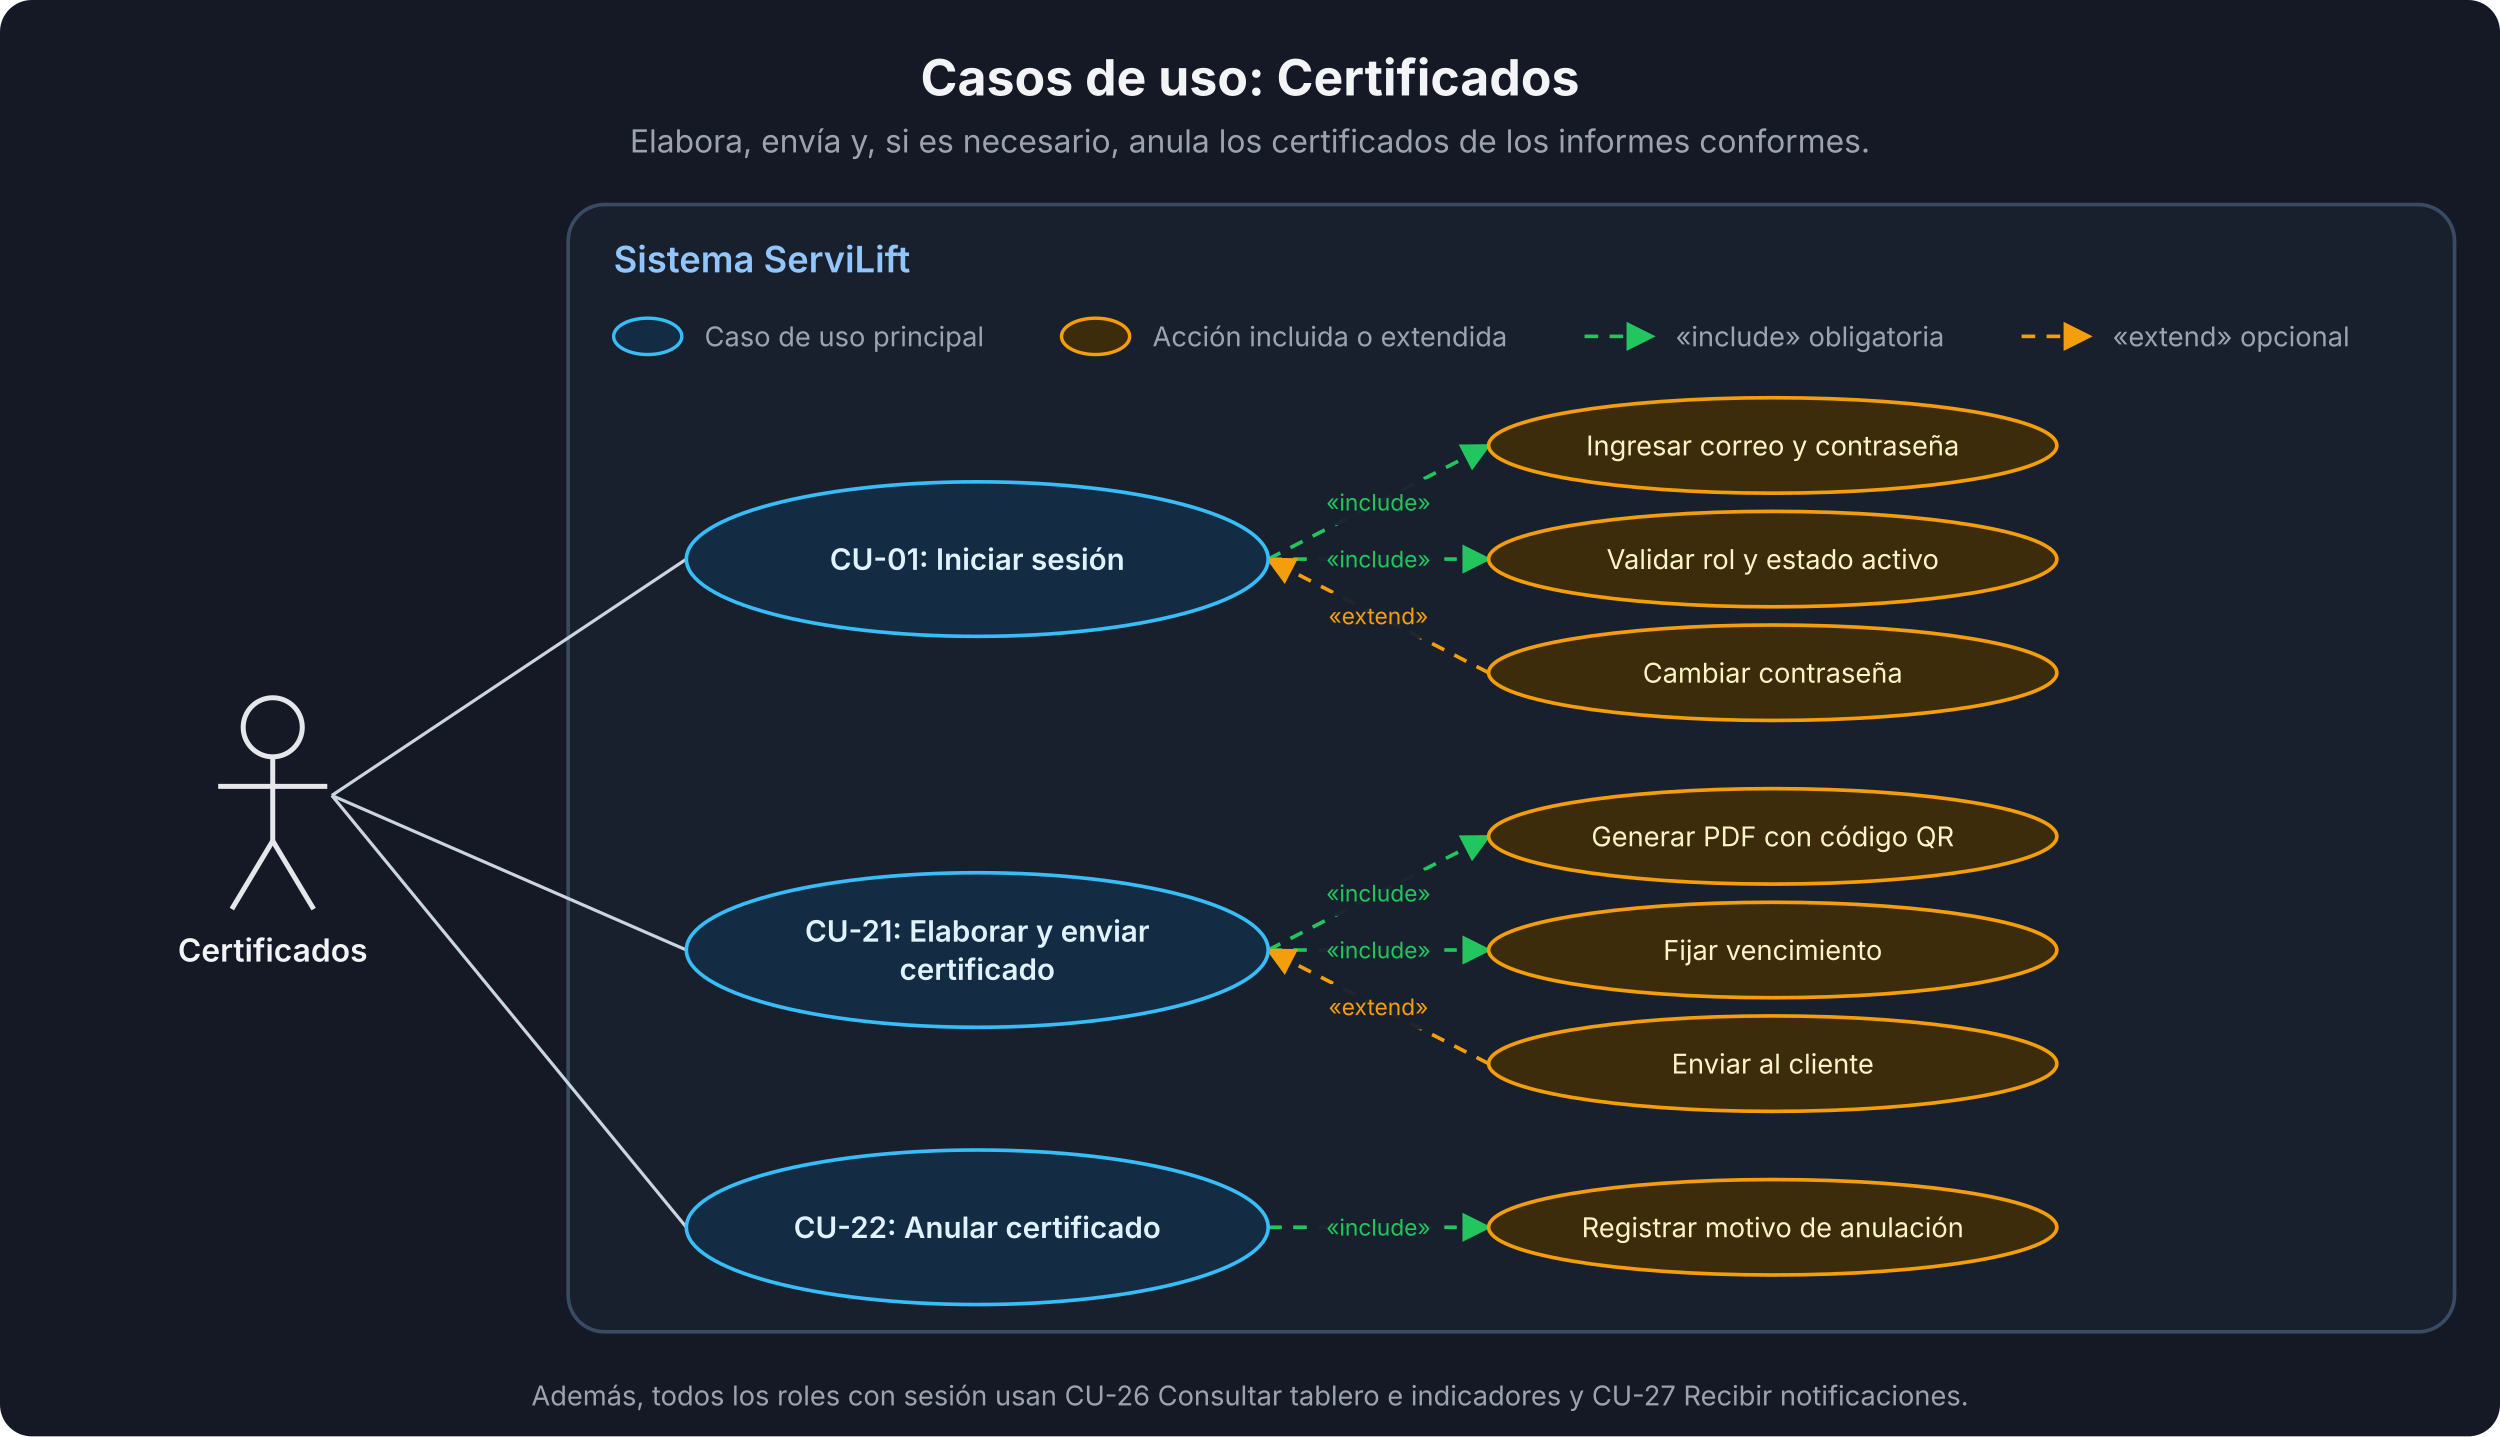
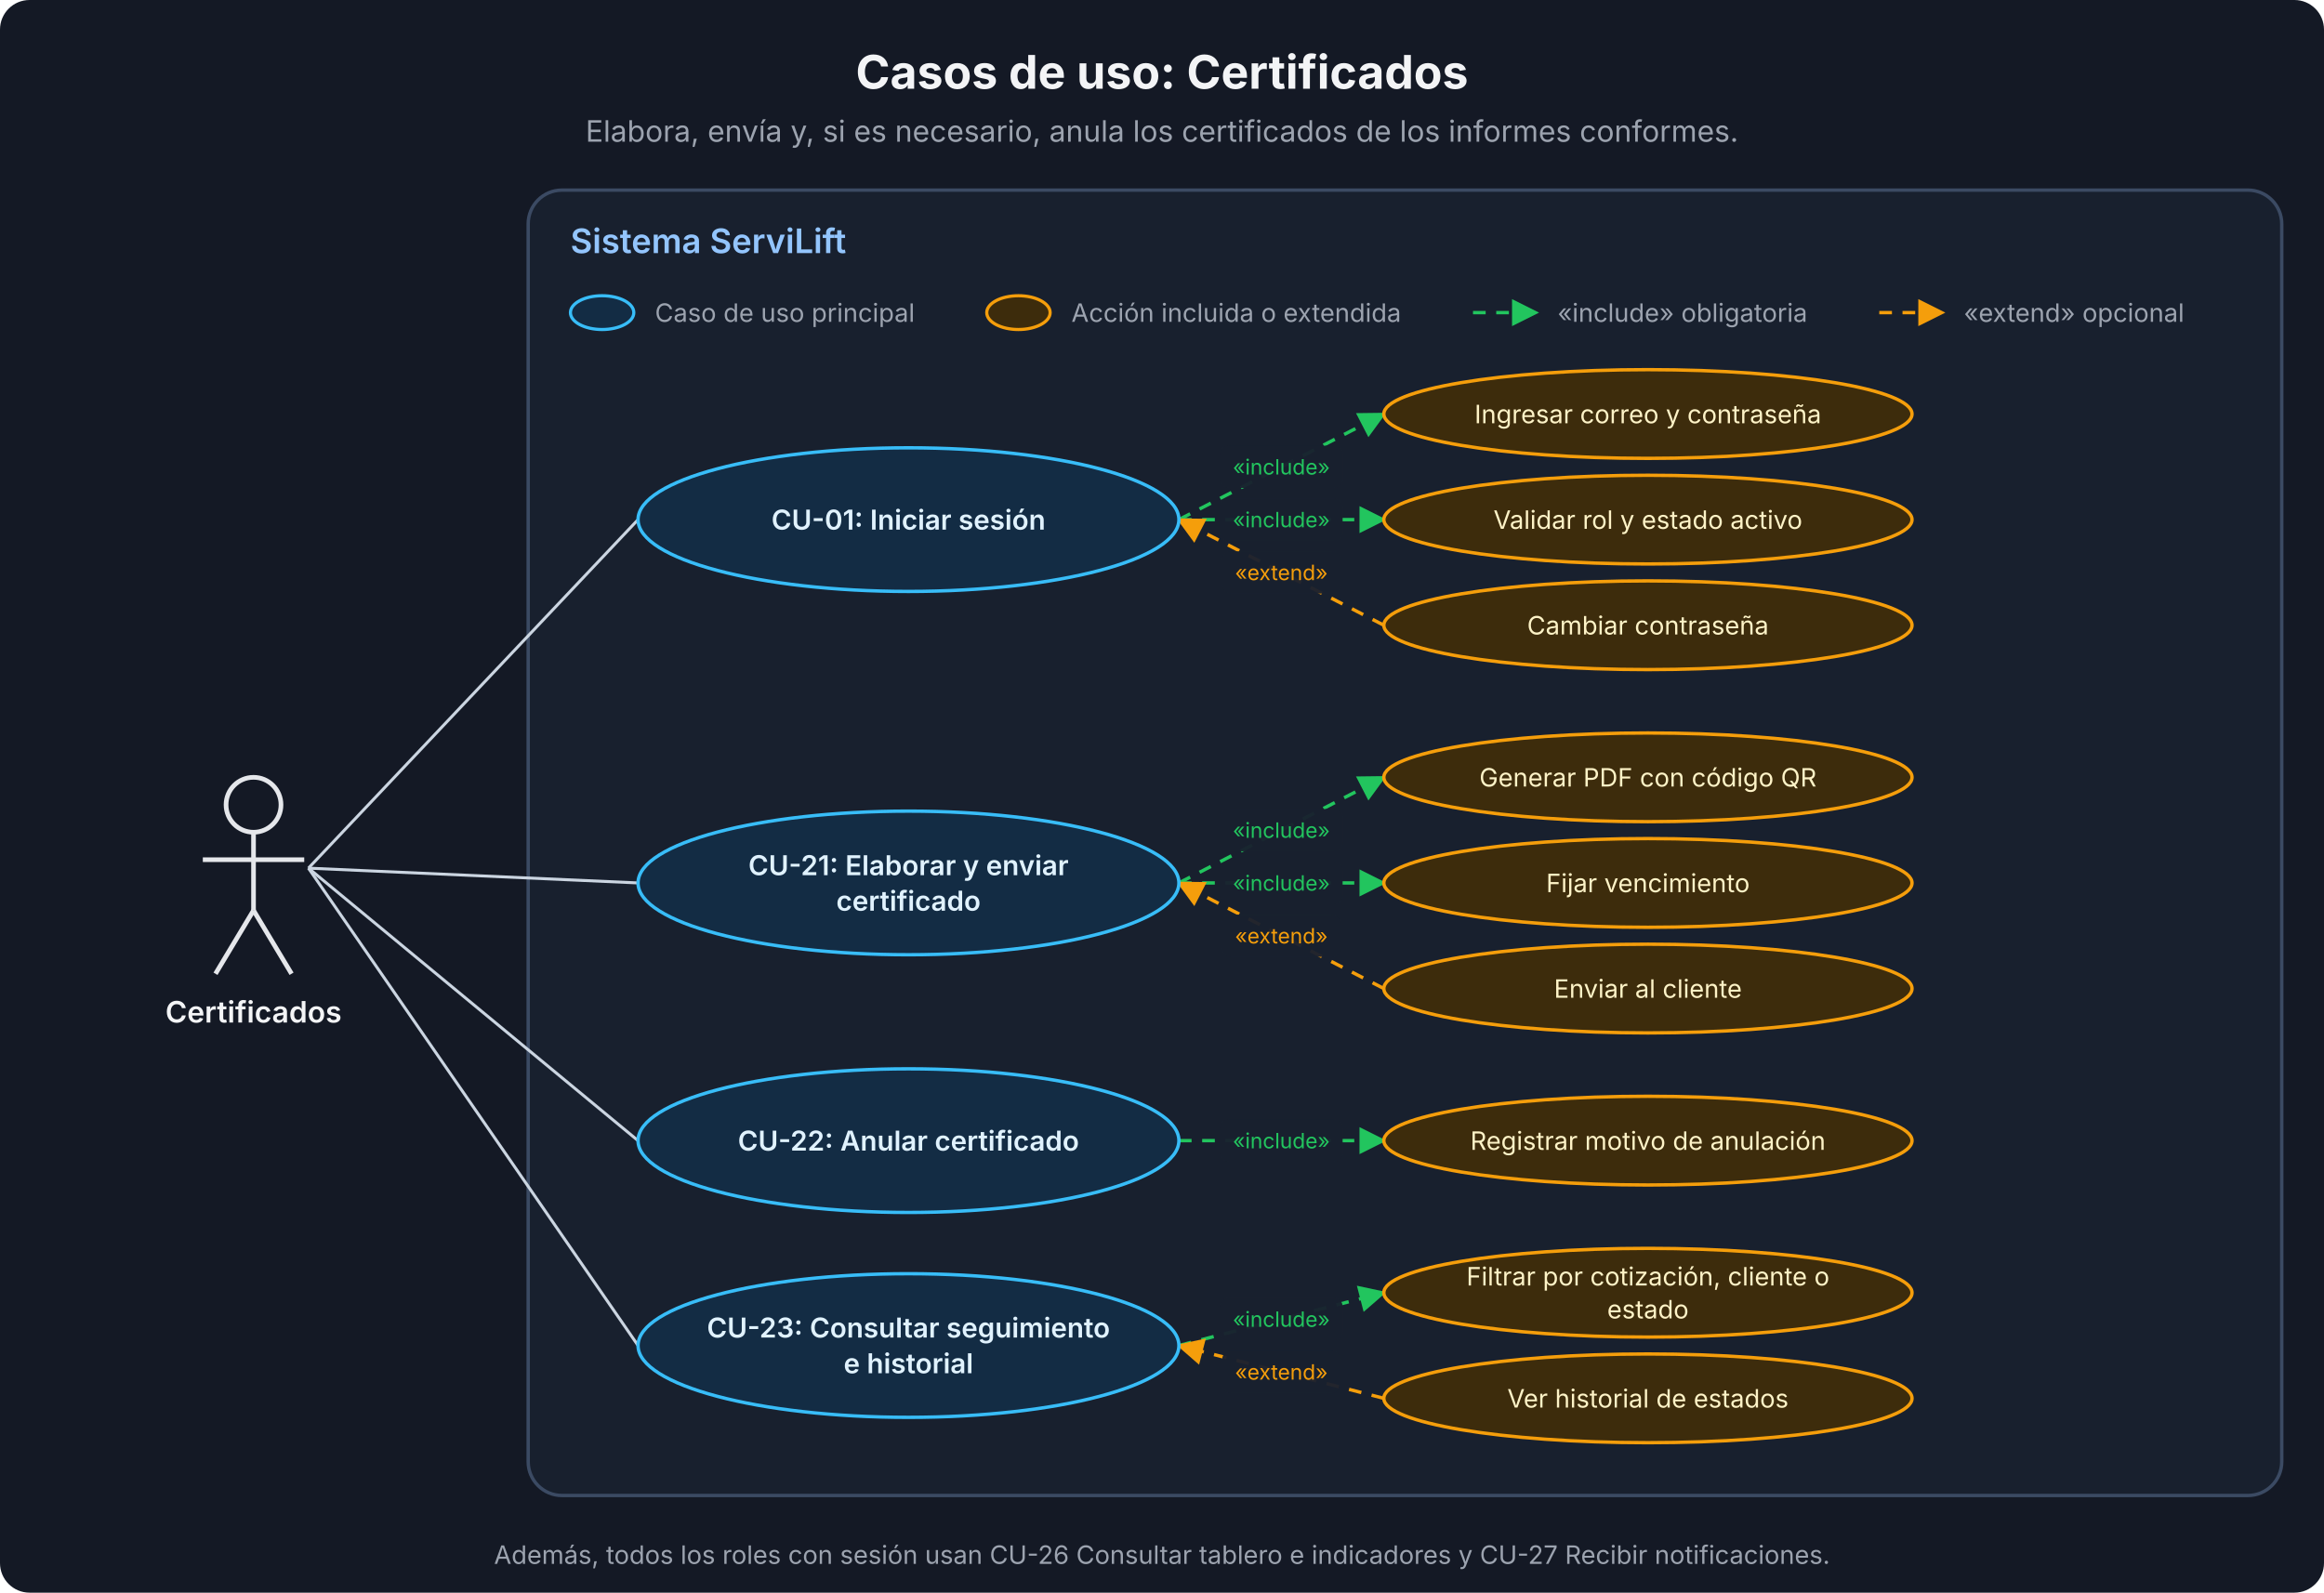
- <svg xmlns="http://www.w3.org/2000/svg" width="1100" height="632" viewBox="0 0 1100 632" font-family="Inter, sans-serif">
+ <svg xmlns="http://www.w3.org/2000/svg" width="1100" height="754" viewBox="0 0 1100 754" font-family="Inter, sans-serif">
  <defs>
    <marker id="m22c55e" viewBox="0 0 10 10" refX="9" refY="5" markerWidth="8" markerHeight="8" orient="auto-start-reverse">
      <path d="M0,0 L10,5 L0,10 z" fill="#22c55e" />
    </marker>
    <marker id="m22c55ei" viewBox="0 0 10 10" refX="9" refY="5" markerWidth="8" markerHeight="8" orient="auto-start-reverse">
      <path d="M0,0 L10,5 L0,10 z" fill="#22c55e" />
    </marker>
    <marker id="mf59e0b" viewBox="0 0 10 10" refX="9" refY="5" markerWidth="8" markerHeight="8" orient="auto-start-reverse">
      <path d="M0,0 L10,5 L0,10 z" fill="#f59e0b" />
    </marker>
    <marker id="mf59e0bi" viewBox="0 0 10 10" refX="9" refY="5" markerWidth="8" markerHeight="8" orient="auto-start-reverse">
      <path d="M0,0 L10,5 L0,10 z" fill="#f59e0b" />
    </marker>
    <marker id="mcbd5e1" viewBox="0 0 10 10" refX="9" refY="5" markerWidth="8" markerHeight="8" orient="auto-start-reverse">
      <path d="M0,0 L10,5 L0,10 z" fill="#cbd5e1" />
    </marker>
    <marker id="mcbd5e1i" viewBox="0 0 10 10" refX="9" refY="5" markerWidth="8" markerHeight="8" orient="auto-start-reverse">
      <path d="M0,0 L10,5 L0,10 z" fill="#cbd5e1" />
    </marker>
  </defs>
-   <rect width="1100" height="632" rx="14" fill="#141925" />
+   <rect width="1100" height="754" rx="14" fill="#141925" />
  <text x="550.0" y="34" font-size="22" font-weight="700" fill="#f3f4f6" text-anchor="middle" dominant-baseline="central">Casos de uso: Certificados</text>
  <text x="550.0" y="62" font-size="14" fill="#9ca3af" text-anchor="middle" dominant-baseline="central">Elabora, envía y, si es necesario, anula los certificados de los informes conformes.</text>
-   <rect x="250" y="90" width="830" height="496" rx="16" fill="#18202e" stroke="#3b4a63" stroke-width="1.6" />
-   <path d="M 146.0 350.0 L 302.0 246.0" fill="none" stroke="#cbd5e1" stroke-width="1.4" />
+   <rect x="250" y="90" width="830" height="618" rx="16" fill="#18202e" stroke="#3b4a63" stroke-width="1.6" />
+   <path d="M 146.0 411.0 L 302.0 246.0" fill="none" stroke="#cbd5e1" stroke-width="1.4" />
  <path d="M 558.0 246.0 L 655.0 196.0" fill="none" stroke="#22c55e" stroke-width="1.6" stroke-dasharray="6 5" marker-end="url(#m22c55e)" />
  <path d="M 558.0 246.0 L 655.0 246.0" fill="none" stroke="#22c55e" stroke-width="1.6" stroke-dasharray="6 5" marker-end="url(#m22c55e)" />
  <path d="M 655.0 296.0 L 558.0 246.0" fill="none" stroke="#f59e0b" stroke-width="1.6" stroke-dasharray="6 5" marker-end="url(#mf59e0b)" />
-   <path d="M 146.0 350.0 L 302.0 418.0" fill="none" stroke="#cbd5e1" stroke-width="1.4" />
+   <path d="M 146.0 411.0 L 302.0 418.0" fill="none" stroke="#cbd5e1" stroke-width="1.4" />
  <path d="M 558.0 418.0 L 655.0 368.0" fill="none" stroke="#22c55e" stroke-width="1.6" stroke-dasharray="6 5" marker-end="url(#m22c55e)" />
  <path d="M 558.0 418.0 L 655.0 418.0" fill="none" stroke="#22c55e" stroke-width="1.6" stroke-dasharray="6 5" marker-end="url(#m22c55e)" />
  <path d="M 655.0 468.0 L 558.0 418.0" fill="none" stroke="#f59e0b" stroke-width="1.6" stroke-dasharray="6 5" marker-end="url(#mf59e0b)" />
-   <path d="M 146.0 350.0 L 302.0 540.0" fill="none" stroke="#cbd5e1" stroke-width="1.4" />
+   <path d="M 146.0 411.0 L 302.0 540.0" fill="none" stroke="#cbd5e1" stroke-width="1.4" />
  <path d="M 558.0 540.0 L 655.0 540.0" fill="none" stroke="#22c55e" stroke-width="1.6" stroke-dasharray="6 5" marker-end="url(#m22c55e)" />
+   <path d="M 146.0 411.0 L 302.0 637.0" fill="none" stroke="#cbd5e1" stroke-width="1.4" />
+   <path d="M 558.0 637.0 L 655.0 612.0" fill="none" stroke="#22c55e" stroke-width="1.6" stroke-dasharray="6 5" marker-end="url(#m22c55e)" />
+   <path d="M 655.0 662.0 L 558.0 637.0" fill="none" stroke="#f59e0b" stroke-width="1.6" stroke-dasharray="6 5" marker-end="url(#mf59e0b)" />
  <text x="270.0" y="114.0" font-size="16" fill="#93c5fd" font-weight="600" text-anchor="start" dominant-baseline="central">Sistema ServiLift</text>
  <ellipse cx="285" cy="148" rx="15" ry="8" fill="#132c44" stroke="#38bdf8" stroke-width="1.5" />
  <text x="310.0" y="148.0" font-size="12" fill="#9ca3af" font-weight="400" text-anchor="start" dominant-baseline="central">Caso de uso principal</text>
  <ellipse cx="482.053" cy="148" rx="15" ry="8" fill="#3d2c0c" stroke="#f59e0b" stroke-width="1.5" />
  <text x="507.1" y="148.0" font-size="12" fill="#9ca3af" font-weight="400" text-anchor="start" dominant-baseline="central">Acción incluida o extendida</text>
  <path d="M 697.2 148.0 L 727.2 148.0" fill="none" stroke="#22c55e" stroke-width="1.6" stroke-dasharray="6 5" marker-end="url(#m22c55e)" />
  <text x="737.2" y="148.0" font-size="12" fill="#9ca3af" font-weight="400" text-anchor="start" dominant-baseline="central">«include» obligatoria</text>
  <path d="M 889.5 148.0 L 919.5 148.0" fill="none" stroke="#f59e0b" stroke-width="1.6" stroke-dasharray="6 5" marker-end="url(#mf59e0b)" />
  <text x="929.5" y="148.0" font-size="12" fill="#9ca3af" font-weight="400" text-anchor="start" dominant-baseline="central">«extend» opcional</text>
  <g stroke="#e5e7eb" stroke-width="2.2" fill="none">
-     <circle cx="120" cy="320.0" r="13" />
-     <line x1="120" y1="333.0" x2="120" y2="370.0" />
-     <line x1="96" y1="346.0" x2="144" y2="346.0" />
-     <line x1="120" y1="370.0" x2="102" y2="400.0" />
-     <line x1="120" y1="370.0" x2="138" y2="400.0" />
+     <circle cx="120" cy="381.0" r="13" />
+     <line x1="120" y1="394.0" x2="120" y2="431.0" />
+     <line x1="96" y1="407.0" x2="144" y2="407.0" />
+     <line x1="120" y1="431.0" x2="102" y2="461.0" />
+     <line x1="120" y1="431.0" x2="138" y2="461.0" />
  </g>
-   <text x="120.0" y="418.0" font-size="14" fill="#f3f4f6" font-weight="600" text-anchor="middle" dominant-baseline="central">Certificados</text>
+   <text x="120.0" y="479.0" font-size="14" fill="#f3f4f6" font-weight="600" text-anchor="middle" dominant-baseline="central">Certificados</text>
  <ellipse cx="430" cy="246.0" rx="128" ry="34" fill="#132c44" stroke="#38bdf8" stroke-width="1.6" />
  <text x="430.0" y="246.0" font-size="13" fill="#e0f2fe" font-weight="600" text-anchor="middle" dominant-baseline="central">CU-01: Iniciar sesión</text>
  <ellipse cx="780" cy="196.0" rx="125" ry="21" fill="#3d2c0c" stroke="#f59e0b" stroke-width="1.6" />
  <text x="780.0" y="196.0" font-size="12" fill="#fef3c7" font-weight="400" text-anchor="middle" dominant-baseline="central">Ingresar correo y contraseña</text>
  <ellipse cx="780" cy="246.0" rx="125" ry="21" fill="#3d2c0c" stroke="#f59e0b" stroke-width="1.6" />
  <text x="780.0" y="246.0" font-size="12" fill="#fef3c7" font-weight="400" text-anchor="middle" dominant-baseline="central">Validar rol y estado activo</text>
  <ellipse cx="780" cy="296.0" rx="125" ry="21" fill="#3d2c0c" stroke="#f59e0b" stroke-width="1.6" />
  <text x="780.0" y="296.0" font-size="12" fill="#fef3c7" font-weight="400" text-anchor="middle" dominant-baseline="central">Cambiar contraseña</text>
  <ellipse cx="430" cy="418.0" rx="128" ry="34" fill="#132c44" stroke="#38bdf8" stroke-width="1.6" />
  <text x="430.0" y="409.6" font-size="13" fill="#e0f2fe" font-weight="600" text-anchor="middle" dominant-baseline="central">CU-21: Elaborar y enviar</text>
  <text x="430.0" y="426.4" font-size="13" fill="#e0f2fe" font-weight="600" text-anchor="middle" dominant-baseline="central">certificado</text>
  <ellipse cx="780" cy="368.0" rx="125" ry="21" fill="#3d2c0c" stroke="#f59e0b" stroke-width="1.6" />
  <text x="780.0" y="368.0" font-size="12" fill="#fef3c7" font-weight="400" text-anchor="middle" dominant-baseline="central">Generar PDF con código QR</text>
  <ellipse cx="780" cy="418.0" rx="125" ry="21" fill="#3d2c0c" stroke="#f59e0b" stroke-width="1.6" />
  <text x="780.0" y="418.0" font-size="12" fill="#fef3c7" font-weight="400" text-anchor="middle" dominant-baseline="central">Fijar vencimiento</text>
  <ellipse cx="780" cy="468.0" rx="125" ry="21" fill="#3d2c0c" stroke="#f59e0b" stroke-width="1.6" />
  <text x="780.0" y="468.0" font-size="12" fill="#fef3c7" font-weight="400" text-anchor="middle" dominant-baseline="central">Enviar al cliente</text>
  <ellipse cx="430" cy="540.0" rx="128" ry="34" fill="#132c44" stroke="#38bdf8" stroke-width="1.6" />
  <text x="430.0" y="540.0" font-size="13" fill="#e0f2fe" font-weight="600" text-anchor="middle" dominant-baseline="central">CU-22: Anular certificado</text>
  <ellipse cx="780" cy="540.0" rx="125" ry="21" fill="#3d2c0c" stroke="#f59e0b" stroke-width="1.6" />
  <text x="780.0" y="540.0" font-size="12" fill="#fef3c7" font-weight="400" text-anchor="middle" dominant-baseline="central">Registrar motivo de anulación</text>
-   <text x="550.0" y="614.0" font-size="12" fill="#9ca3af" font-weight="400" text-anchor="middle" dominant-baseline="central">Además, todos los roles con sesión usan CU-26 Consultar tablero e indicadores y CU-27 Recibir notificaciones.</text>
+   <ellipse cx="430" cy="637.0" rx="128" ry="34" fill="#132c44" stroke="#38bdf8" stroke-width="1.6" />
+   <text x="430.0" y="628.5" font-size="13" fill="#e0f2fe" font-weight="600" text-anchor="middle" dominant-baseline="central">CU-23: Consultar seguimiento</text>
+   <text x="430.0" y="645.4" font-size="13" fill="#e0f2fe" font-weight="600" text-anchor="middle" dominant-baseline="central">e historial</text>
+   <ellipse cx="780" cy="612.0" rx="125" ry="21" fill="#3d2c0c" stroke="#f59e0b" stroke-width="1.6" />
+   <text x="780.0" y="604.2" font-size="12" fill="#fef3c7" font-weight="400" text-anchor="middle" dominant-baseline="central">Filtrar por cotización, cliente o</text>
+   <text x="780.0" y="619.8" font-size="12" fill="#fef3c7" font-weight="400" text-anchor="middle" dominant-baseline="central">estado</text>
+   <ellipse cx="780" cy="662.0" rx="125" ry="21" fill="#3d2c0c" stroke="#f59e0b" stroke-width="1.6" />
+   <text x="780.0" y="662.0" font-size="12" fill="#fef3c7" font-weight="400" text-anchor="middle" dominant-baseline="central">Ver historial de estados</text>
+   <text x="550.0" y="736.0" font-size="12" fill="#9ca3af" font-weight="400" text-anchor="middle" dominant-baseline="central">Además, todos los roles con sesión usan CU-26 Consultar tablero e indicadores y CU-27 Recibir notificaciones.</text>
  <rect x="577.5" y="211.0" width="58.0" height="20" rx="4" fill="#18202e" opacity="0.95" />
  <text x="606.5" y="221.0" font-size="10" fill="#22c55e" font-weight="400" text-anchor="middle" dominant-baseline="central">«include»</text>
  <rect x="577.5" y="236.0" width="58.0" height="20" rx="4" fill="#18202e" opacity="0.95" />
  <text x="606.5" y="246.0" font-size="10" fill="#22c55e" font-weight="400" text-anchor="middle" dominant-baseline="central">«include»</text>
  <rect x="578.5" y="261.0" width="55.9" height="20" rx="4" fill="#18202e" opacity="0.95" />
  <text x="606.5" y="271.0" font-size="10" fill="#f59e0b" font-weight="400" text-anchor="middle" dominant-baseline="central">«extend»</text>
  <rect x="577.5" y="383.0" width="58.0" height="20" rx="4" fill="#18202e" opacity="0.95" />
  <text x="606.5" y="393.0" font-size="10" fill="#22c55e" font-weight="400" text-anchor="middle" dominant-baseline="central">«include»</text>
  <rect x="577.5" y="408.0" width="58.0" height="20" rx="4" fill="#18202e" opacity="0.95" />
  <text x="606.5" y="418.0" font-size="10" fill="#22c55e" font-weight="400" text-anchor="middle" dominant-baseline="central">«include»</text>
  <rect x="578.5" y="433.0" width="55.9" height="20" rx="4" fill="#18202e" opacity="0.95" />
  <text x="606.5" y="443.0" font-size="10" fill="#f59e0b" font-weight="400" text-anchor="middle" dominant-baseline="central">«extend»</text>
  <rect x="577.5" y="530.0" width="58.0" height="20" rx="4" fill="#18202e" opacity="0.95" />
  <text x="606.5" y="540.0" font-size="10" fill="#22c55e" font-weight="400" text-anchor="middle" dominant-baseline="central">«include»</text>
+   <rect x="577.5" y="614.5" width="58.0" height="20" rx="4" fill="#18202e" opacity="0.95" />
+   <text x="606.5" y="624.5" font-size="10" fill="#22c55e" font-weight="400" text-anchor="middle" dominant-baseline="central">«include»</text>
+   <rect x="578.5" y="639.5" width="55.9" height="20" rx="4" fill="#18202e" opacity="0.95" />
+   <text x="606.5" y="649.5" font-size="10" fill="#f59e0b" font-weight="400" text-anchor="middle" dominant-baseline="central">«extend»</text>
</svg>
